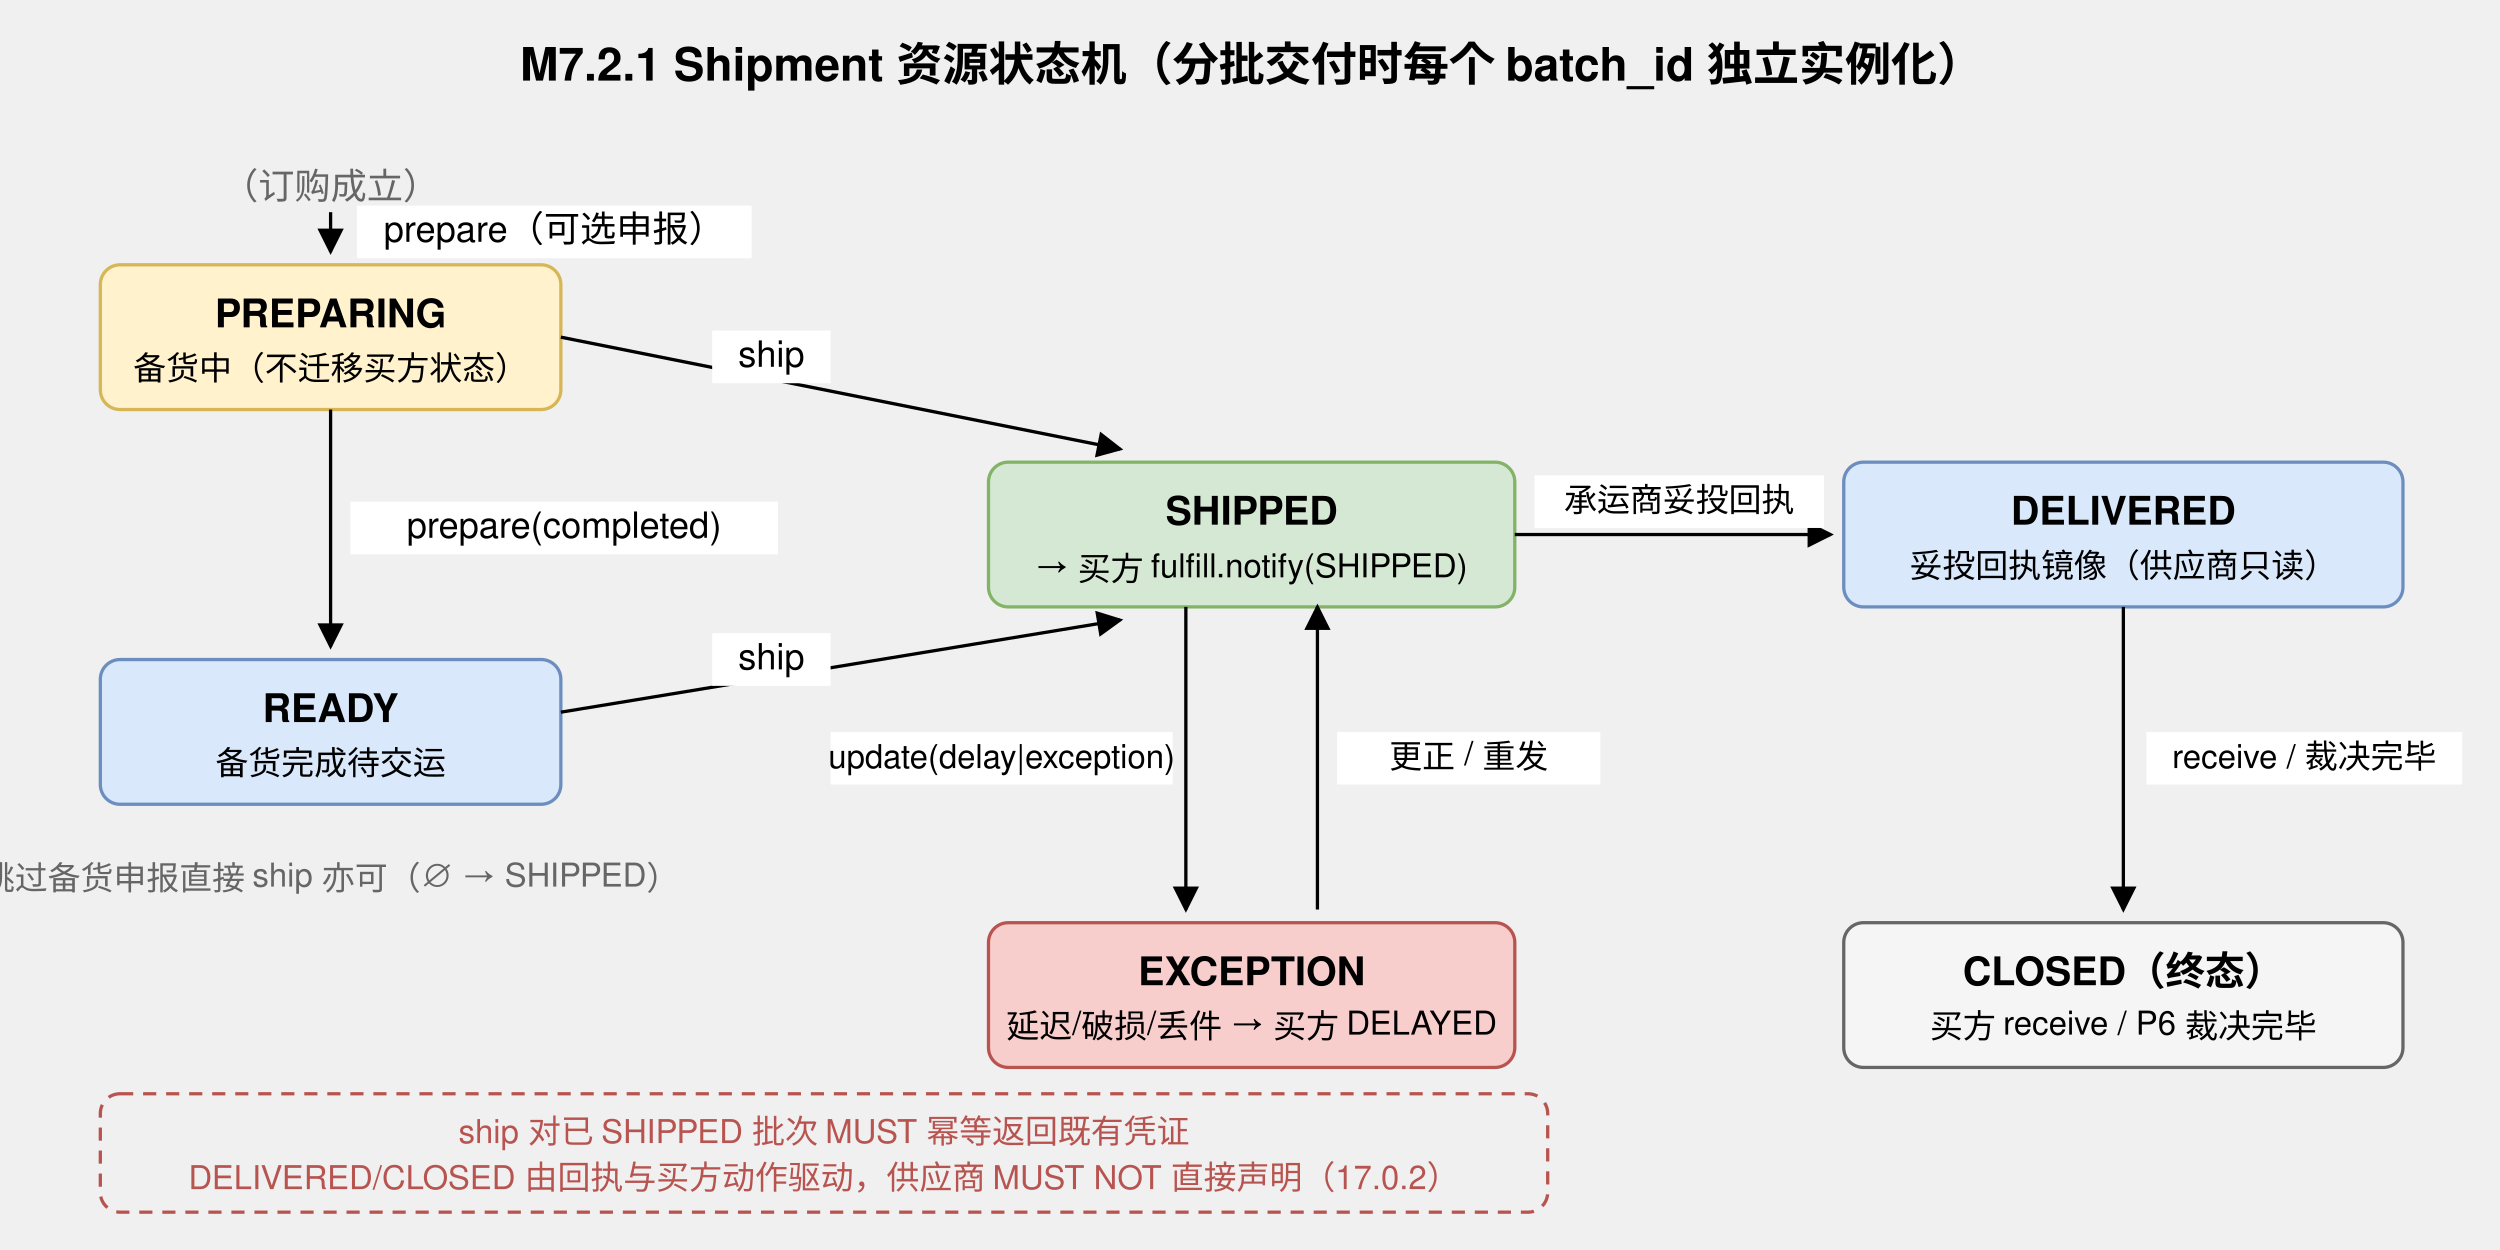
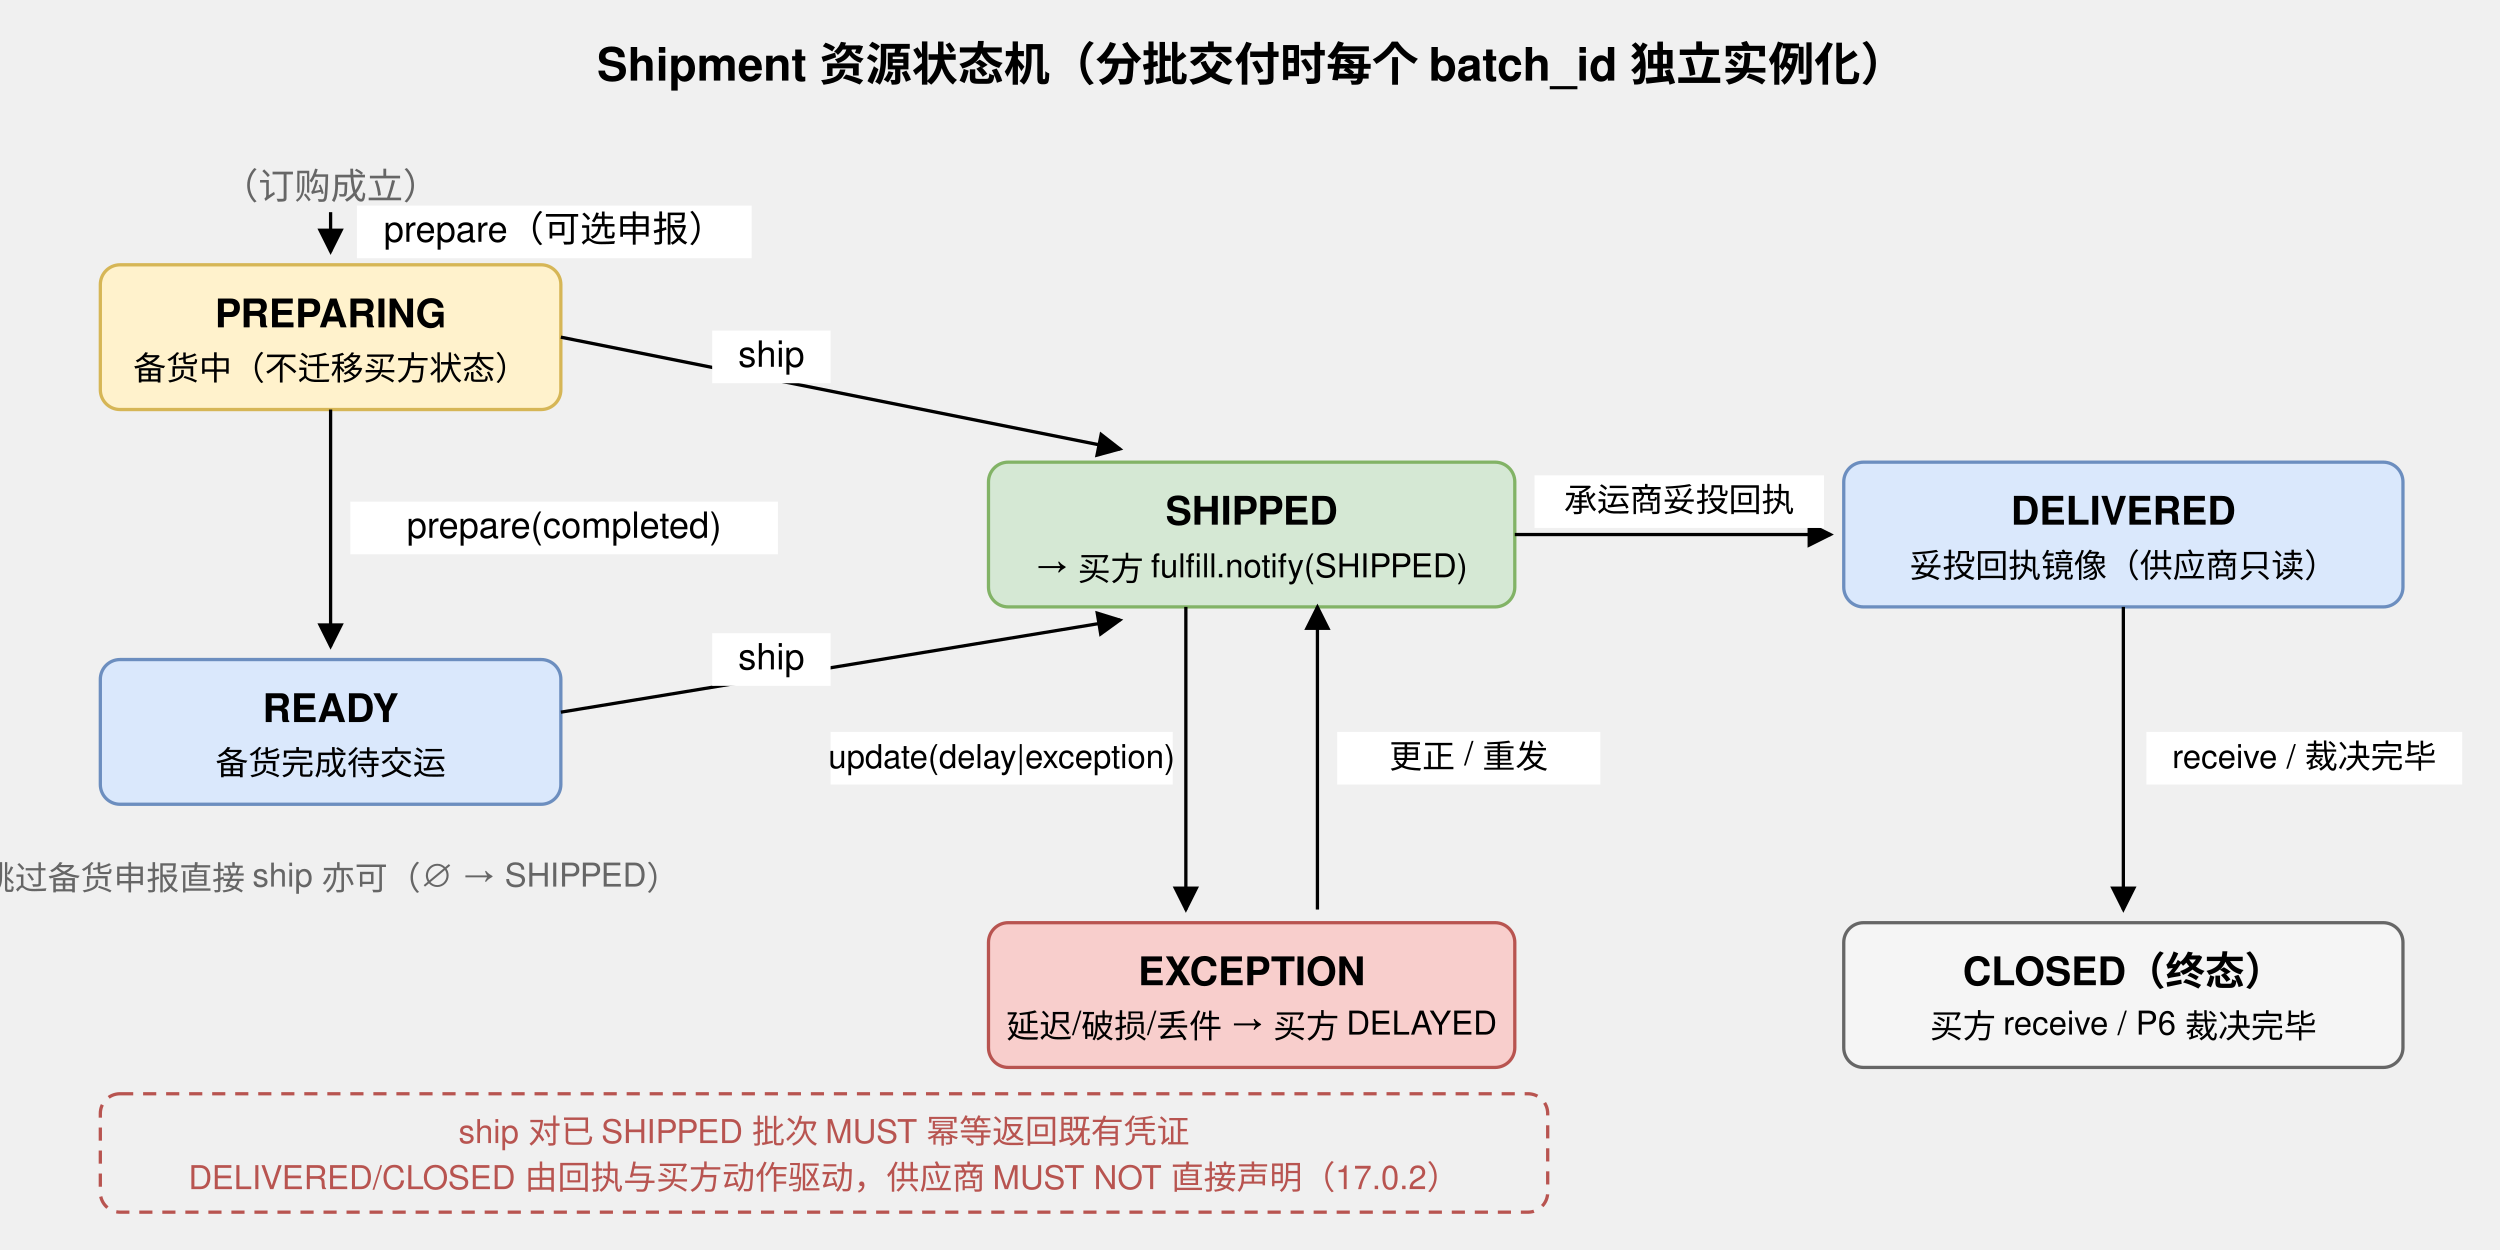
<svg xmlns="http://www.w3.org/2000/svg" version="1.1" width="760px" height="380px" viewBox="-0.5 -0.5 760 380" font-family="Helvetica">
  <defs>
    <marker id="mShpArrow" markerWidth="10" markerHeight="10" refX="7" refY="4" orient="auto" markerUnits="userSpaceOnUse">
      <path d="M0,0 L8,4 L0,8 Z" fill="rgb(0,0,0)" />
    </marker>
  </defs>
  <g>
-     <text x="380" y="24" text-anchor="middle" font-size="14" font-weight="bold">M7.2.1 Shipment 资源状态机（分批交付时每个 batch_id 独立实例化）</text>
+     <text x="380" y="24" text-anchor="middle" font-size="14" font-weight="bold">Shipment 资源状态机（分批交付时每个 batch_id 独立实例化）</text>
    <text x="100" y="60" text-anchor="middle" font-size="11" fill="#666">（订购成立）</text>
    <rect x="30" y="80" width="140" height="44" rx="6" fill="#fff2cc" stroke="#d6b656" />
    <text x="100" y="99" text-anchor="middle" font-size="12" font-weight="bold">PREPARING</text>
    <text x="100" y="115" text-anchor="middle" font-size="10">备货中（不迁移买方状态）</text>
    <rect x="30" y="200" width="140" height="44" rx="6" fill="#dae8fc" stroke="#6c8ebf" />
    <text x="100" y="219" text-anchor="middle" font-size="12" font-weight="bold">READY</text>
    <text x="100" y="235" text-anchor="middle" font-size="10">备货完成待交运</text>
    <rect x="300" y="140" width="160" height="44" rx="6" fill="#d5e8d4" stroke="#82b366" />
    <text x="380" y="159" text-anchor="middle" font-size="12" font-weight="bold">SHIPPED</text>
    <text x="380" y="175" text-anchor="middle" font-size="10">→ 买方 fulfill.notify(SHIPPED)</text>
    <rect x="300" y="280" width="160" height="44" rx="6" fill="#f8cecc" stroke="#b85450" />
    <text x="380" y="299" text-anchor="middle" font-size="12" font-weight="bold">EXCEPTION</text>
    <text x="380" y="315" text-anchor="middle" font-size="10">延迟/破损/丢件 → 买方 DELAYED</text>
    <rect x="560" y="140" width="170" height="44" rx="6" fill="#dae8fc" stroke="#6c8ebf" />
    <text x="645" y="159" text-anchor="middle" font-size="12" font-weight="bold">DELIVERED</text>
    <text x="645" y="175" text-anchor="middle" font-size="10">妥投回执镜像（供应商只读）</text>
    <rect x="560" y="280" width="170" height="44" rx="6" fill="#f5f5f5" stroke="#666666" />
    <text x="645" y="299" text-anchor="middle" font-size="12" font-weight="bold">CLOSED（终态）</text>
    <text x="645" y="315" text-anchor="middle" font-size="10">买方 receive / P6 裁决完毕</text>
    <path d="M 100 64 L 100 76" fill="none" stroke="rgb(0,0,0)" marker-end="url(#mShpArrow)" />
    <g font-size="11" text-anchor="middle">
      <rect x="108" y="62" width="120" height="16" fill="#fff" />
      <text x="168" y="73">prepare（可选申报）</text>
    </g>
    <path d="M 100 124 L 100 196" fill="none" stroke="rgb(0,0,0)" marker-end="url(#mShpArrow)" />
    <g font-size="11" text-anchor="middle">
      <rect x="106" y="152" width="130" height="16" fill="#fff" />
      <text x="171" y="163">prepare(completed)</text>
    </g>
    <path d="M 170 102 L 340 136" fill="none" stroke="rgb(0,0,0)" marker-end="url(#mShpArrow)" />
    <g font-size="11" text-anchor="middle">
      <rect x="216" y="100" width="36" height="16" fill="#fff" />
      <text x="234" y="111">ship</text>
    </g>
    <path d="M 170 216 L 340 188" fill="none" stroke="rgb(0,0,0)" marker-end="url(#mShpArrow)" />
    <g font-size="11" text-anchor="middle">
      <rect x="216" y="192" width="36" height="16" fill="#fff" />
      <text x="234" y="203">ship</text>
    </g>
    <text x="100" y="270" text-anchor="middle" font-size="10" fill="#666">跳过备货申报直接 ship 亦可（∅ → SHIPPED）</text>
    <path d="M 360 184 L 360 276" fill="none" stroke="rgb(0,0,0)" marker-end="url(#mShpArrow)" />
    <g font-size="10" text-anchor="middle">
      <rect x="252" y="222" width="104" height="16" fill="#fff" />
      <text x="304" y="233">update(delay|exception)</text>
    </g>
    <path d="M 400 276 L 400 184" fill="none" stroke="rgb(0,0,0)" marker-end="url(#mShpArrow)" />
    <g font-size="10" text-anchor="middle">
      <rect x="406" y="222" width="80" height="16" fill="#fff" />
      <text x="446" y="233">更正 / 重发</text>
    </g>
    <path d="M 460 162 L 556 162" fill="none" stroke="rgb(0,0,0)" marker-end="url(#mShpArrow)" />
    <g font-size="10" text-anchor="middle">
      <rect x="466" y="144" width="88" height="16" fill="#fff" />
      <text x="510" y="155">承运商妥投回执</text>
    </g>
    <path d="M 645 184 L 645 276" fill="none" stroke="rgb(0,0,0)" marker-end="url(#mShpArrow)" />
    <g font-size="10" text-anchor="middle">
      <rect x="652" y="222" width="96" height="16" fill="#fff" />
      <text x="700" y="233">receive / 裁决完毕</text>
    </g>
    <rect x="30" y="332" width="440 " height="36" rx="6" fill="none" stroke="#b85450" stroke-dasharray="4 3" />
    <text x="250" y="347" text-anchor="middle" font-size="10" fill="#b85450">ship 对已 SHIPPED 批次 MUST 幂等返回既有凭证</text>
    <text x="250" y="361" text-anchor="middle" font-size="10" fill="#b85450">DELIVERED/CLOSED 由回执与买方动作驱动，供应商 MUST NOT 直接声明（17.0.2）</text>
  </g>
</svg>
